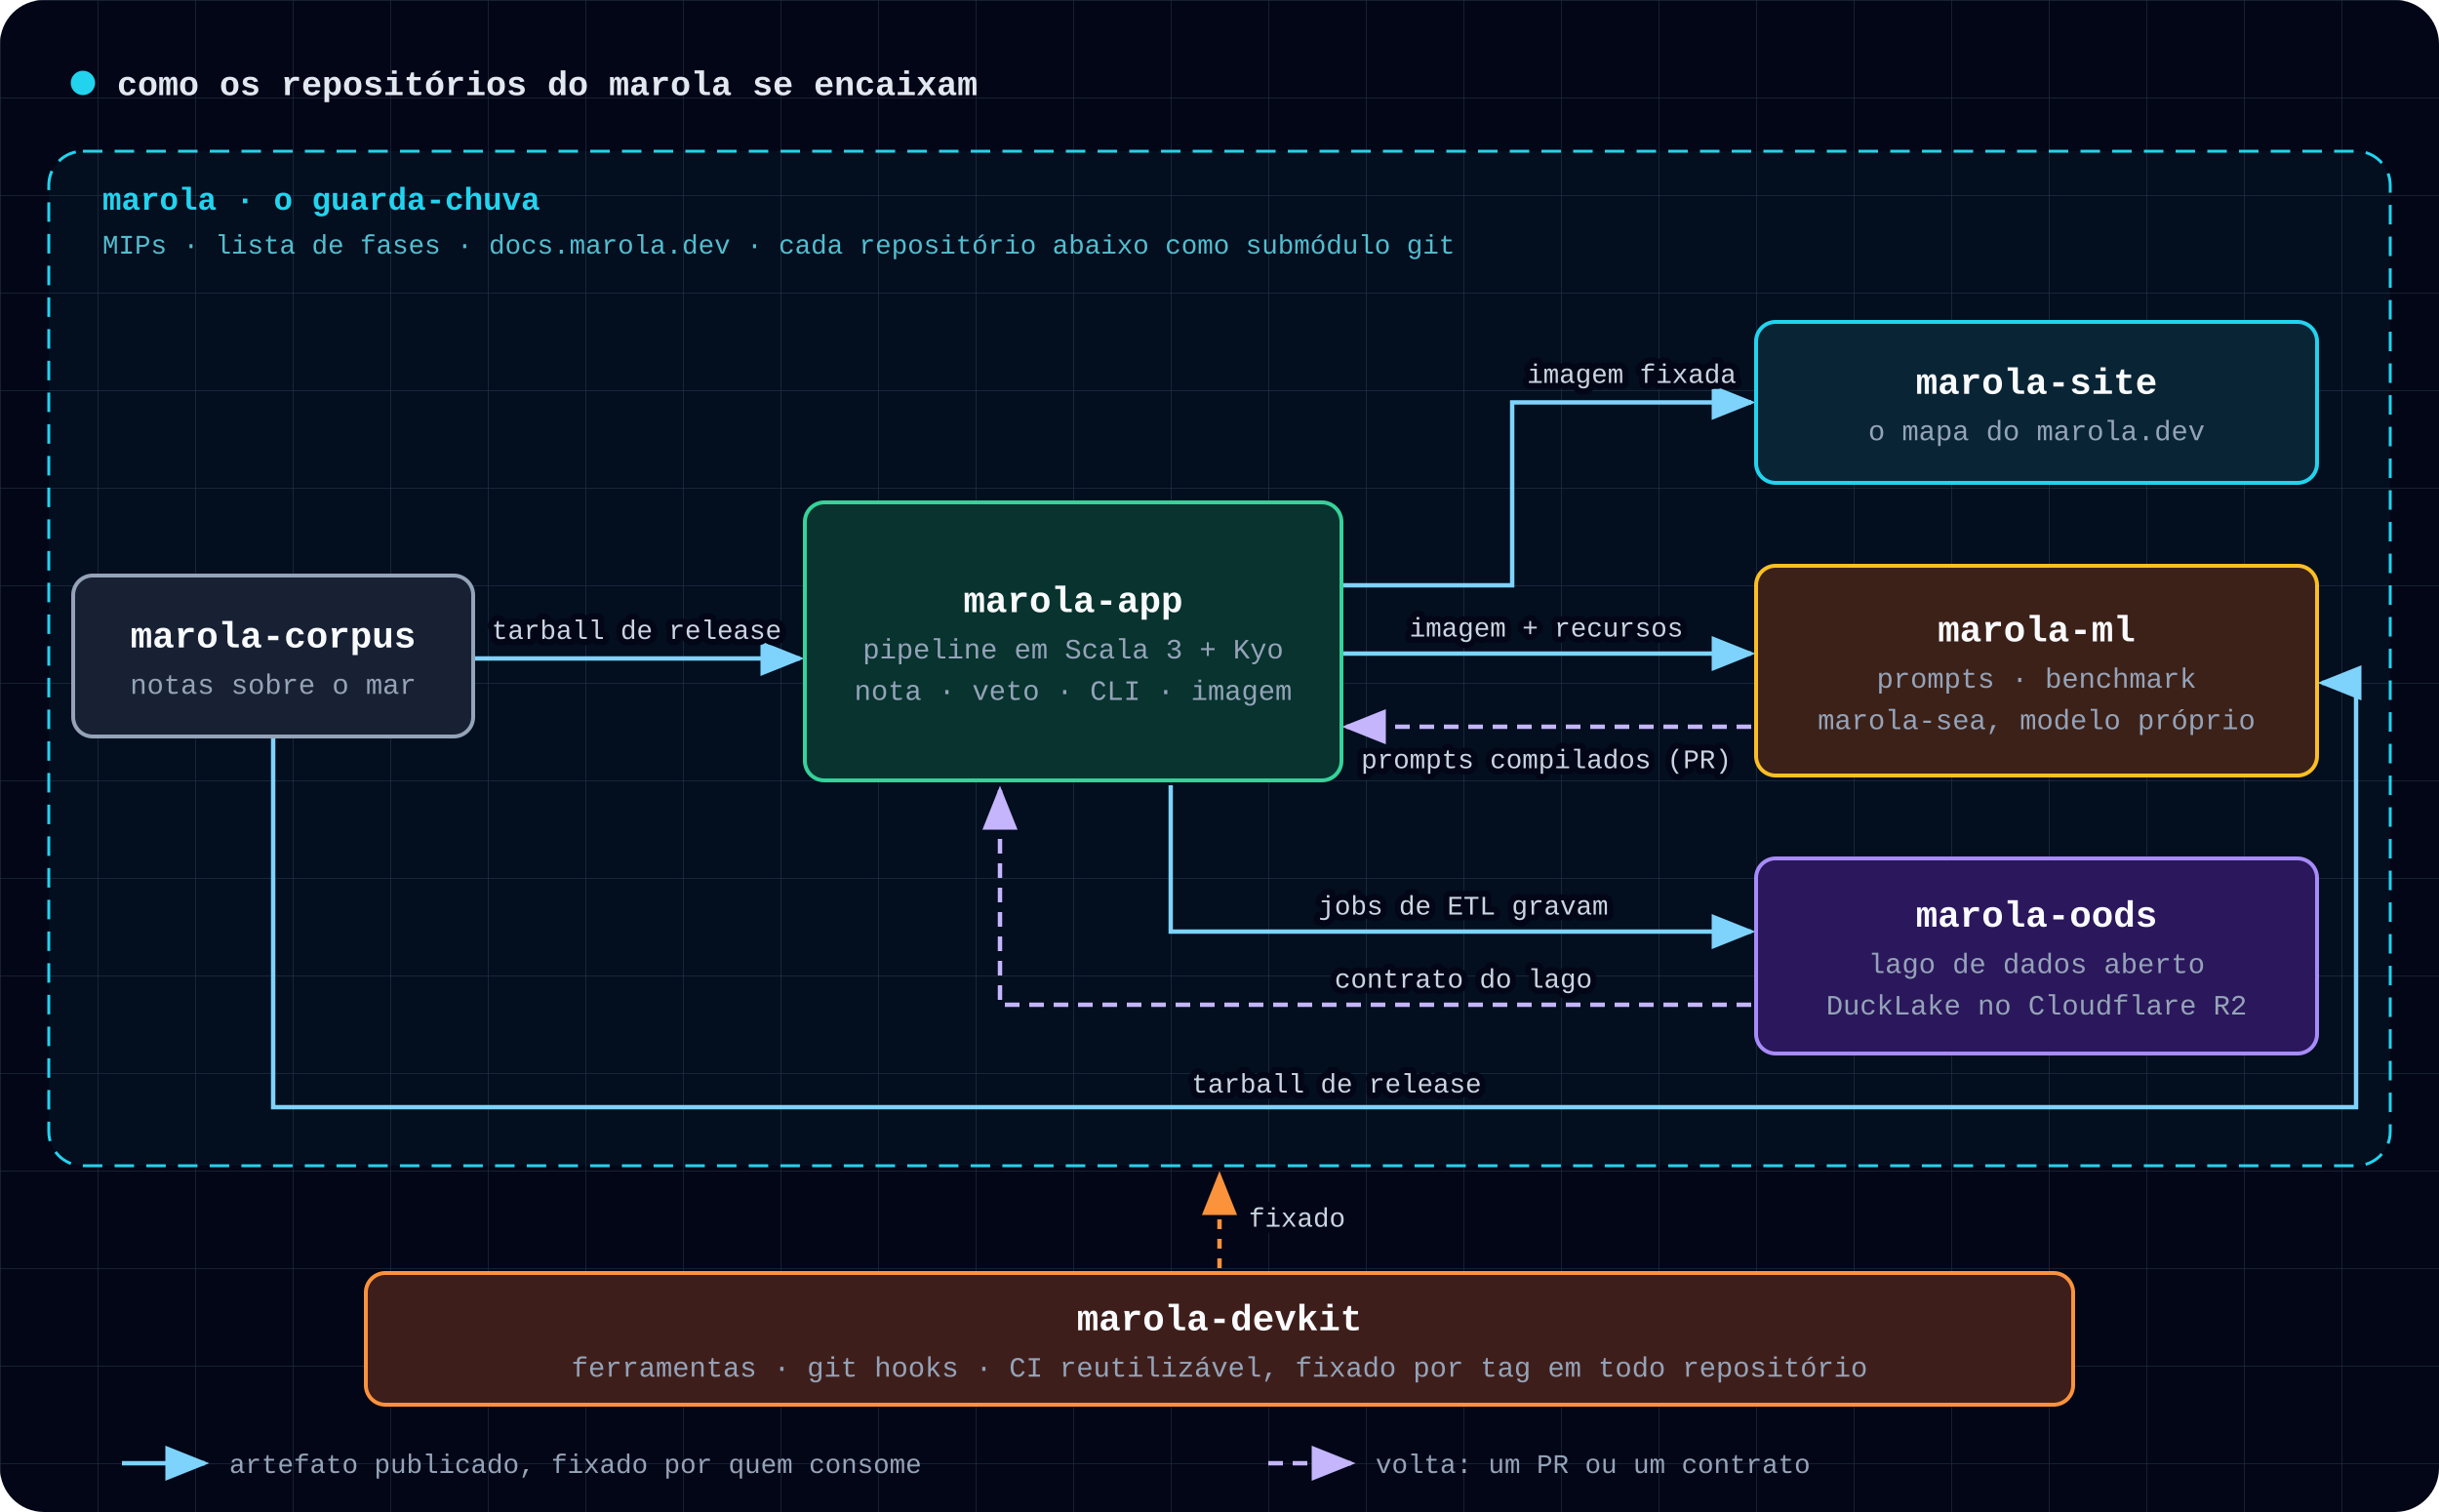
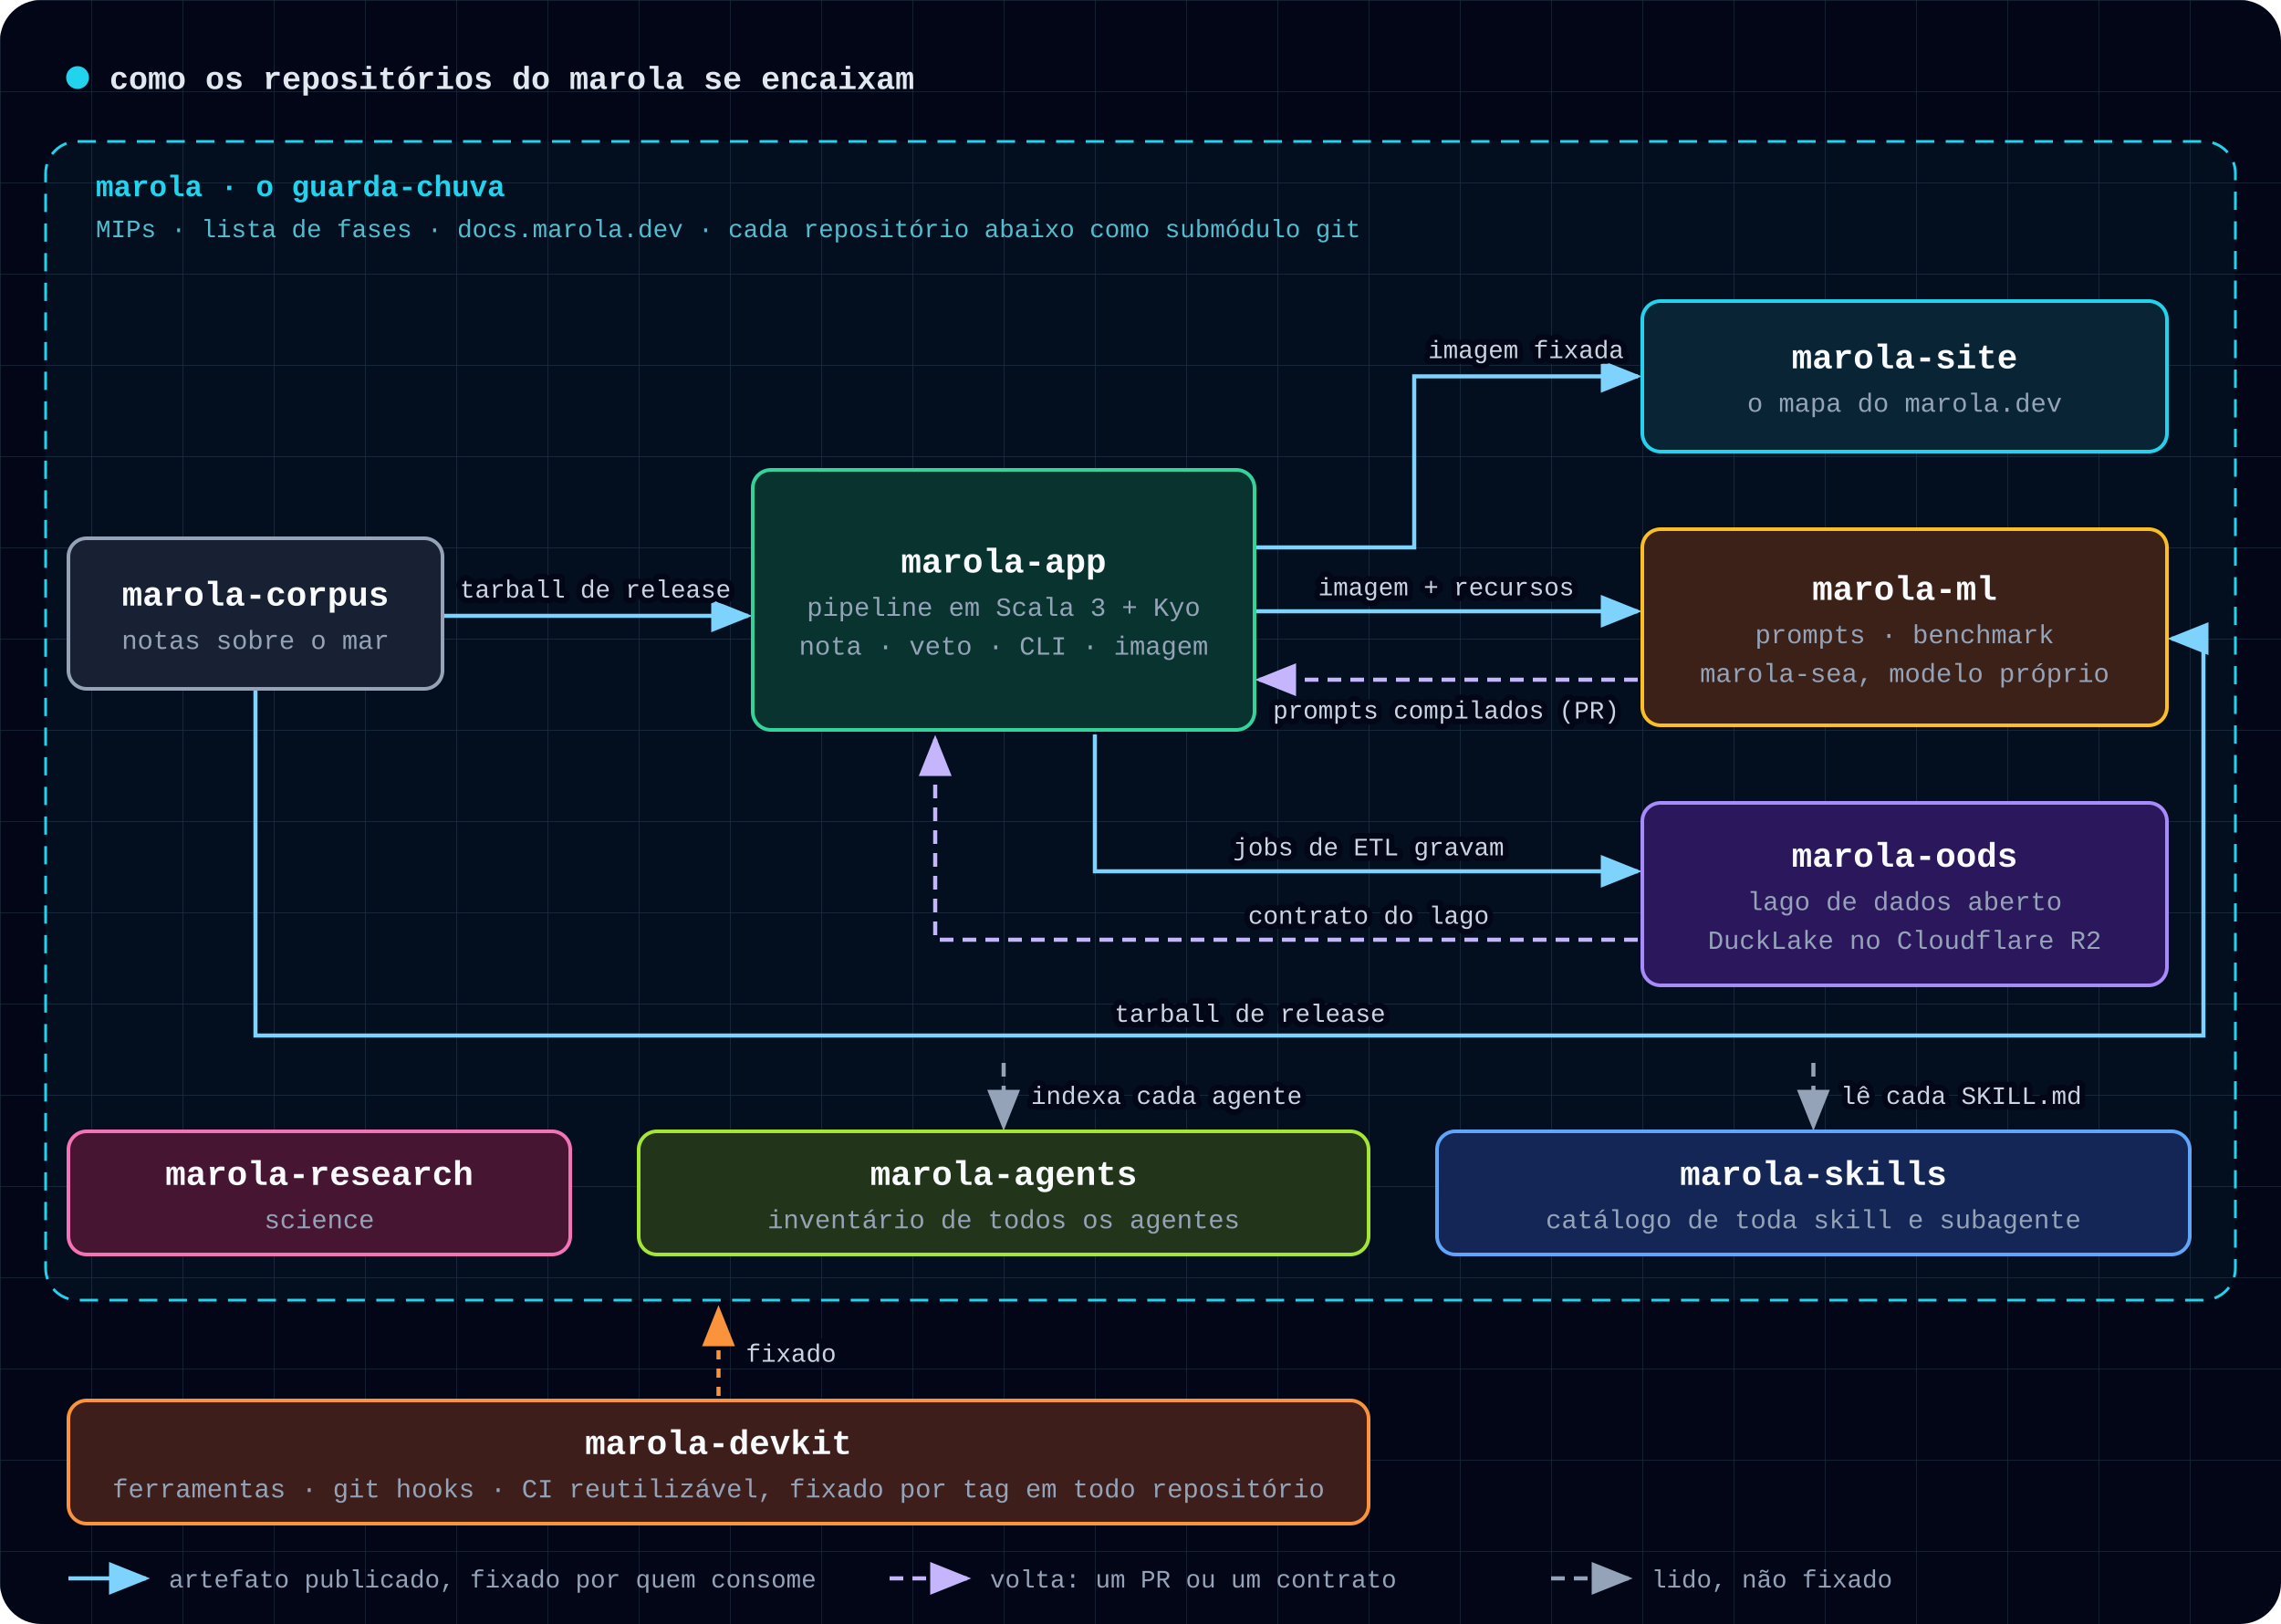
- <svg xmlns="http://www.w3.org/2000/svg" viewBox="0 0 1000 620" width="1000" height="620" role="img">
+ <svg xmlns="http://www.w3.org/2000/svg" viewBox="0 0 1000 712" width="1000" height="712" role="img">
  <style>
text{font-family:"JetBrains Mono",ui-monospace,SFMono-Regular,Menlo,Consolas,"Liberation Mono",monospace}
.name{fill:#f8fafc;font-size:15px;font-weight:700}
.sub{fill:#94a3b8;font-size:11.5px}
.edge{fill:#cbd5e1;font-size:11px;paint-order:stroke;stroke:#020617;stroke-width:5px;stroke-linejoin:round}
.title{fill:#e2e8f0;font-size:14px;font-weight:600}
.region{fill:#22d3ee;font-size:13px;font-weight:700}
.regionsub{fill:#67e8f9;font-size:11px;opacity:.8}
.leg{fill:#94a3b8;font-size:11px}
</style>
  <defs>
    <pattern id="grid" width="40" height="40" patternUnits="userSpaceOnUse">
      <path d="M 40 0 L 0 0 0 40" fill="none" stroke="#1e293b" stroke-width="0.6" />
    </pattern>
    <marker id="a" markerWidth="10" markerHeight="8" refX="9" refY="4" orient="auto">
      <polygon points="0 0,10 4,0 8" fill="#7dd3fc" />
    </marker>
    <marker id="b" markerWidth="10" markerHeight="8" refX="9" refY="4" orient="auto">
      <polygon points="0 0,10 4,0 8" fill="#c4b5fd" />
    </marker>
+     <marker id="g" markerWidth="10" markerHeight="8" refX="9" refY="4" orient="auto">
+       <polygon points="0 0,10 4,0 8" fill="#94a3b8" />
+     </marker>
    <marker id="o" markerWidth="10" markerHeight="8" refX="9" refY="4" orient="auto">
      <polygon points="0 0,10 4,0 8" fill="#fb923c" />
    </marker>
  </defs>
-   <rect width="1000" height="620" rx="18" fill="#020617" />
-   <rect width="1000" height="620" rx="18" fill="url(#grid)" />
+   <rect width="1000" height="712" rx="18" fill="#020617" />
+   <rect width="1000" height="712" rx="18" fill="url(#grid)" />
  <circle cx="34" cy="34" r="5" fill="#22d3ee" />
  <text x="48" y="39" class="title" text-anchor="start">como os repositórios do marola se encaixam</text>
-   <rect x="20" y="62" width="960" height="416" rx="14" fill="rgba(34,211,238,0.04)" stroke="#22d3ee" stroke-width="1.2" stroke-dasharray="8,5" />
+   <rect x="20" y="62" width="960" height="508" rx="14" fill="rgba(34,211,238,0.04)" stroke="#22d3ee" stroke-width="1.2" stroke-dasharray="8,5" />
  <text x="42" y="86" class="region" text-anchor="start">marola · o guarda-chuva</text>
  <text x="42" y="104" class="regionsub" text-anchor="start">MIPs · lista de fases · docs.marola.dev · cada repositório abaixo como submódulo git</text>
  <path d="M 194 270 H 328" stroke="#7dd3fc" stroke-width="1.8" fill="none" marker-end="url(#a)" />
  <text x="261" y="262" class="edge" text-anchor="middle">tarball de release</text>
  <path d="M 112 302 V 454 H 966 V 280 H 952" stroke="#7dd3fc" stroke-width="1.8" fill="none" marker-end="url(#a)" />
  <text x="548" y="448" class="edge" text-anchor="middle">tarball de release</text>
  <path d="M 550 240 H 620 V 165 H 718" stroke="#7dd3fc" stroke-width="1.8" fill="none" marker-end="url(#a)" />
  <text x="669" y="157" class="edge" text-anchor="middle">imagem fixada</text>
  <path d="M 550 268 H 718" stroke="#7dd3fc" stroke-width="1.8" fill="none" marker-end="url(#a)" />
  <text x="634" y="261" class="edge" text-anchor="middle">imagem + recursos</text>
  <path d="M 718 298 H 552" stroke="#c4b5fd" stroke-width="1.8" fill="none" stroke-dasharray="6,4" marker-end="url(#b)" />
  <text x="634" y="315" class="edge" text-anchor="middle">prompts compilados (PR)</text>
  <path d="M 480 322 V 382 H 718" stroke="#7dd3fc" stroke-width="1.8" fill="none" marker-end="url(#a)" />
  <text x="600" y="375" class="edge" text-anchor="middle">jobs de ETL gravam</text>
  <path d="M 718 412 H 410 V 324" stroke="#c4b5fd" stroke-width="1.8" fill="none" stroke-dasharray="6,4" marker-end="url(#b)" />
  <text x="600" y="405" class="edge" text-anchor="middle">contrato do lago</text>
-   <path d="M 500 520 V 482" stroke="#fb923c" stroke-width="1.8" fill="none" stroke-dasharray="4,4" marker-end="url(#o)" />
-   <text x="512" y="503" class="edge" text-anchor="start">fixado</text>
+   <path d="M 315 612 V 574" stroke="#fb923c" stroke-width="1.8" fill="none" stroke-dasharray="4,4" marker-end="url(#o)" />
+   <text x="327" y="597" class="edge" text-anchor="start">fixado</text>
+   <path d="M 795 466 V 494" stroke="#94a3b8" stroke-width="1.8" fill="none" stroke-dasharray="6,4" marker-end="url(#g)" />
+   <text x="807" y="484" class="edge" text-anchor="start">lê cada SKILL.md</text>
+   <path d="M 440 466 V 494" stroke="#94a3b8" stroke-width="1.8" fill="none" stroke-dasharray="6,4" marker-end="url(#g)" />
+   <text x="452" y="484" class="edge" text-anchor="start">indexa cada agente</text>
  <rect x="30" y="236" width="164" height="66" rx="8" fill="#0b1222" />
  <rect x="30" y="236" width="164" height="66" rx="8" fill="rgba(30,41,59,0.7)" stroke="#94a3b8" stroke-width="1.6" />
  <text x="112.0" y="265.5" class="name" text-anchor="middle">marola-corpus</text>
  <text x="112.0" y="284.5" class="sub" text-anchor="middle">notas sobre o mar</text>
  <rect x="330" y="206" width="220" height="114" rx="8" fill="#0b1222" />
  <rect x="330" y="206" width="220" height="114" rx="8" fill="rgba(6,78,59,0.55)" stroke="#34d399" stroke-width="1.6" />
  <text x="440.0" y="251.0" class="name" text-anchor="middle">marola-app</text>
  <text x="440.0" y="270.0" class="sub" text-anchor="middle">pipeline em Scala 3 + Kyo</text>
  <text x="440.0" y="287.0" class="sub" text-anchor="middle">nota · veto · CLI · imagem</text>
  <rect x="720" y="132" width="230" height="66" rx="8" fill="#0b1222" />
  <rect x="720" y="132" width="230" height="66" rx="8" fill="rgba(8,51,68,0.55)" stroke="#22d3ee" stroke-width="1.6" />
  <text x="835.0" y="161.5" class="name" text-anchor="middle">marola-site</text>
  <text x="835.0" y="180.5" class="sub" text-anchor="middle">o mapa do marola.dev</text>
  <rect x="720" y="232" width="230" height="86" rx="8" fill="#0b1222" />
  <rect x="720" y="232" width="230" height="86" rx="8" fill="rgba(120,53,15,0.45)" stroke="#fbbf24" stroke-width="1.6" />
  <text x="835.0" y="263.0" class="name" text-anchor="middle">marola-ml</text>
  <text x="835.0" y="282.0" class="sub" text-anchor="middle">prompts · benchmark</text>
  <text x="835.0" y="299.0" class="sub" text-anchor="middle">marola-sea, modelo próprio</text>
  <rect x="720" y="352" width="230" height="80" rx="8" fill="#0b1222" />
  <rect x="720" y="352" width="230" height="80" rx="8" fill="rgba(76,29,149,0.5)" stroke="#a78bfa" stroke-width="1.6" />
  <text x="835.0" y="380.0" class="name" text-anchor="middle">marola-oods</text>
  <text x="835.0" y="399.0" class="sub" text-anchor="middle">lago de dados aberto</text>
  <text x="835.0" y="416.0" class="sub" text-anchor="middle">DuckLake no Cloudflare R2</text>
-   <rect x="150" y="522" width="700" height="54" rx="8" fill="#0b1222" />
-   <rect x="150" y="522" width="700" height="54" rx="8" fill="rgba(124,45,18,0.45)" stroke="#fb923c" stroke-width="1.6" />
-   <text x="500.0" y="545.5" class="name" text-anchor="middle">marola-devkit</text>
-   <text x="500.0" y="564.5" class="sub" text-anchor="middle">ferramentas · git hooks · CI reutilizável, fixado por tag em todo repositório</text>
-   <path d="M 50 600 H 84" stroke="#7dd3fc" stroke-width="1.8" fill="none" marker-end="url(#a)" />
-   <text x="94" y="604" class="leg" text-anchor="start">artefato publicado, fixado por quem consome</text>
-   <path d="M 520 600 H 554" stroke="#c4b5fd" stroke-width="1.8" fill="none" stroke-dasharray="6,4" marker-end="url(#b)" />
-   <text x="564" y="604" class="leg" text-anchor="start">volta: um PR ou um contrato</text>
+   <rect x="30" y="614" width="570" height="54" rx="8" fill="#0b1222" />
+   <rect x="30" y="614" width="570" height="54" rx="8" fill="rgba(124,45,18,0.45)" stroke="#fb923c" stroke-width="1.6" />
+   <text x="315.0" y="637.5" class="name" text-anchor="middle">marola-devkit</text>
+   <text x="315.0" y="656.5" class="sub" text-anchor="middle">ferramentas · git hooks · CI reutilizável, fixado por tag em todo repositório</text>
+   <rect x="30" y="496" width="220" height="54" rx="8" fill="#0b1222" />
+   <rect x="30" y="496" width="220" height="54" rx="8" fill="rgba(131,24,67,0.5)" stroke="#f472b6" stroke-width="1.6" />
+   <text x="140.0" y="519.5" class="name" text-anchor="middle">marola-research</text>
+   <text x="140.0" y="538.5" class="sub" text-anchor="middle">science</text>
+   <rect x="280" y="496" width="320" height="54" rx="8" fill="#0b1222" />
+   <rect x="280" y="496" width="320" height="54" rx="8" fill="rgba(54,83,20,0.55)" stroke="#a3e635" stroke-width="1.6" />
+   <text x="440.0" y="519.5" class="name" text-anchor="middle">marola-agents</text>
+   <text x="440.0" y="538.5" class="sub" text-anchor="middle">inventário de todos os agentes</text>
+   <rect x="630" y="496" width="330" height="54" rx="8" fill="#0b1222" />
+   <rect x="630" y="496" width="330" height="54" rx="8" fill="rgba(30,58,138,0.5)" stroke="#60a5fa" stroke-width="1.6" />
+   <text x="795.0" y="519.5" class="name" text-anchor="middle">marola-skills</text>
+   <text x="795.0" y="538.5" class="sub" text-anchor="middle">catálogo de toda skill e subagente</text>
+   <path d="M 30 692 H 64" stroke="#7dd3fc" stroke-width="1.8" fill="none" marker-end="url(#a)" />
+   <text x="74" y="696" class="leg" text-anchor="start">artefato publicado, fixado por quem consome</text>
+   <path d="M 390 692 H 424" stroke="#c4b5fd" stroke-width="1.8" fill="none" stroke-dasharray="6,4" marker-end="url(#b)" />
+   <text x="434" y="696" class="leg" text-anchor="start">volta: um PR ou um contrato</text>
+   <path d="M 680 692 H 714" stroke="#94a3b8" stroke-width="1.8" fill="none" stroke-dasharray="6,4" marker-end="url(#g)" />
+   <text x="724" y="696" class="leg" text-anchor="start">lido, não fixado</text>
</svg>
